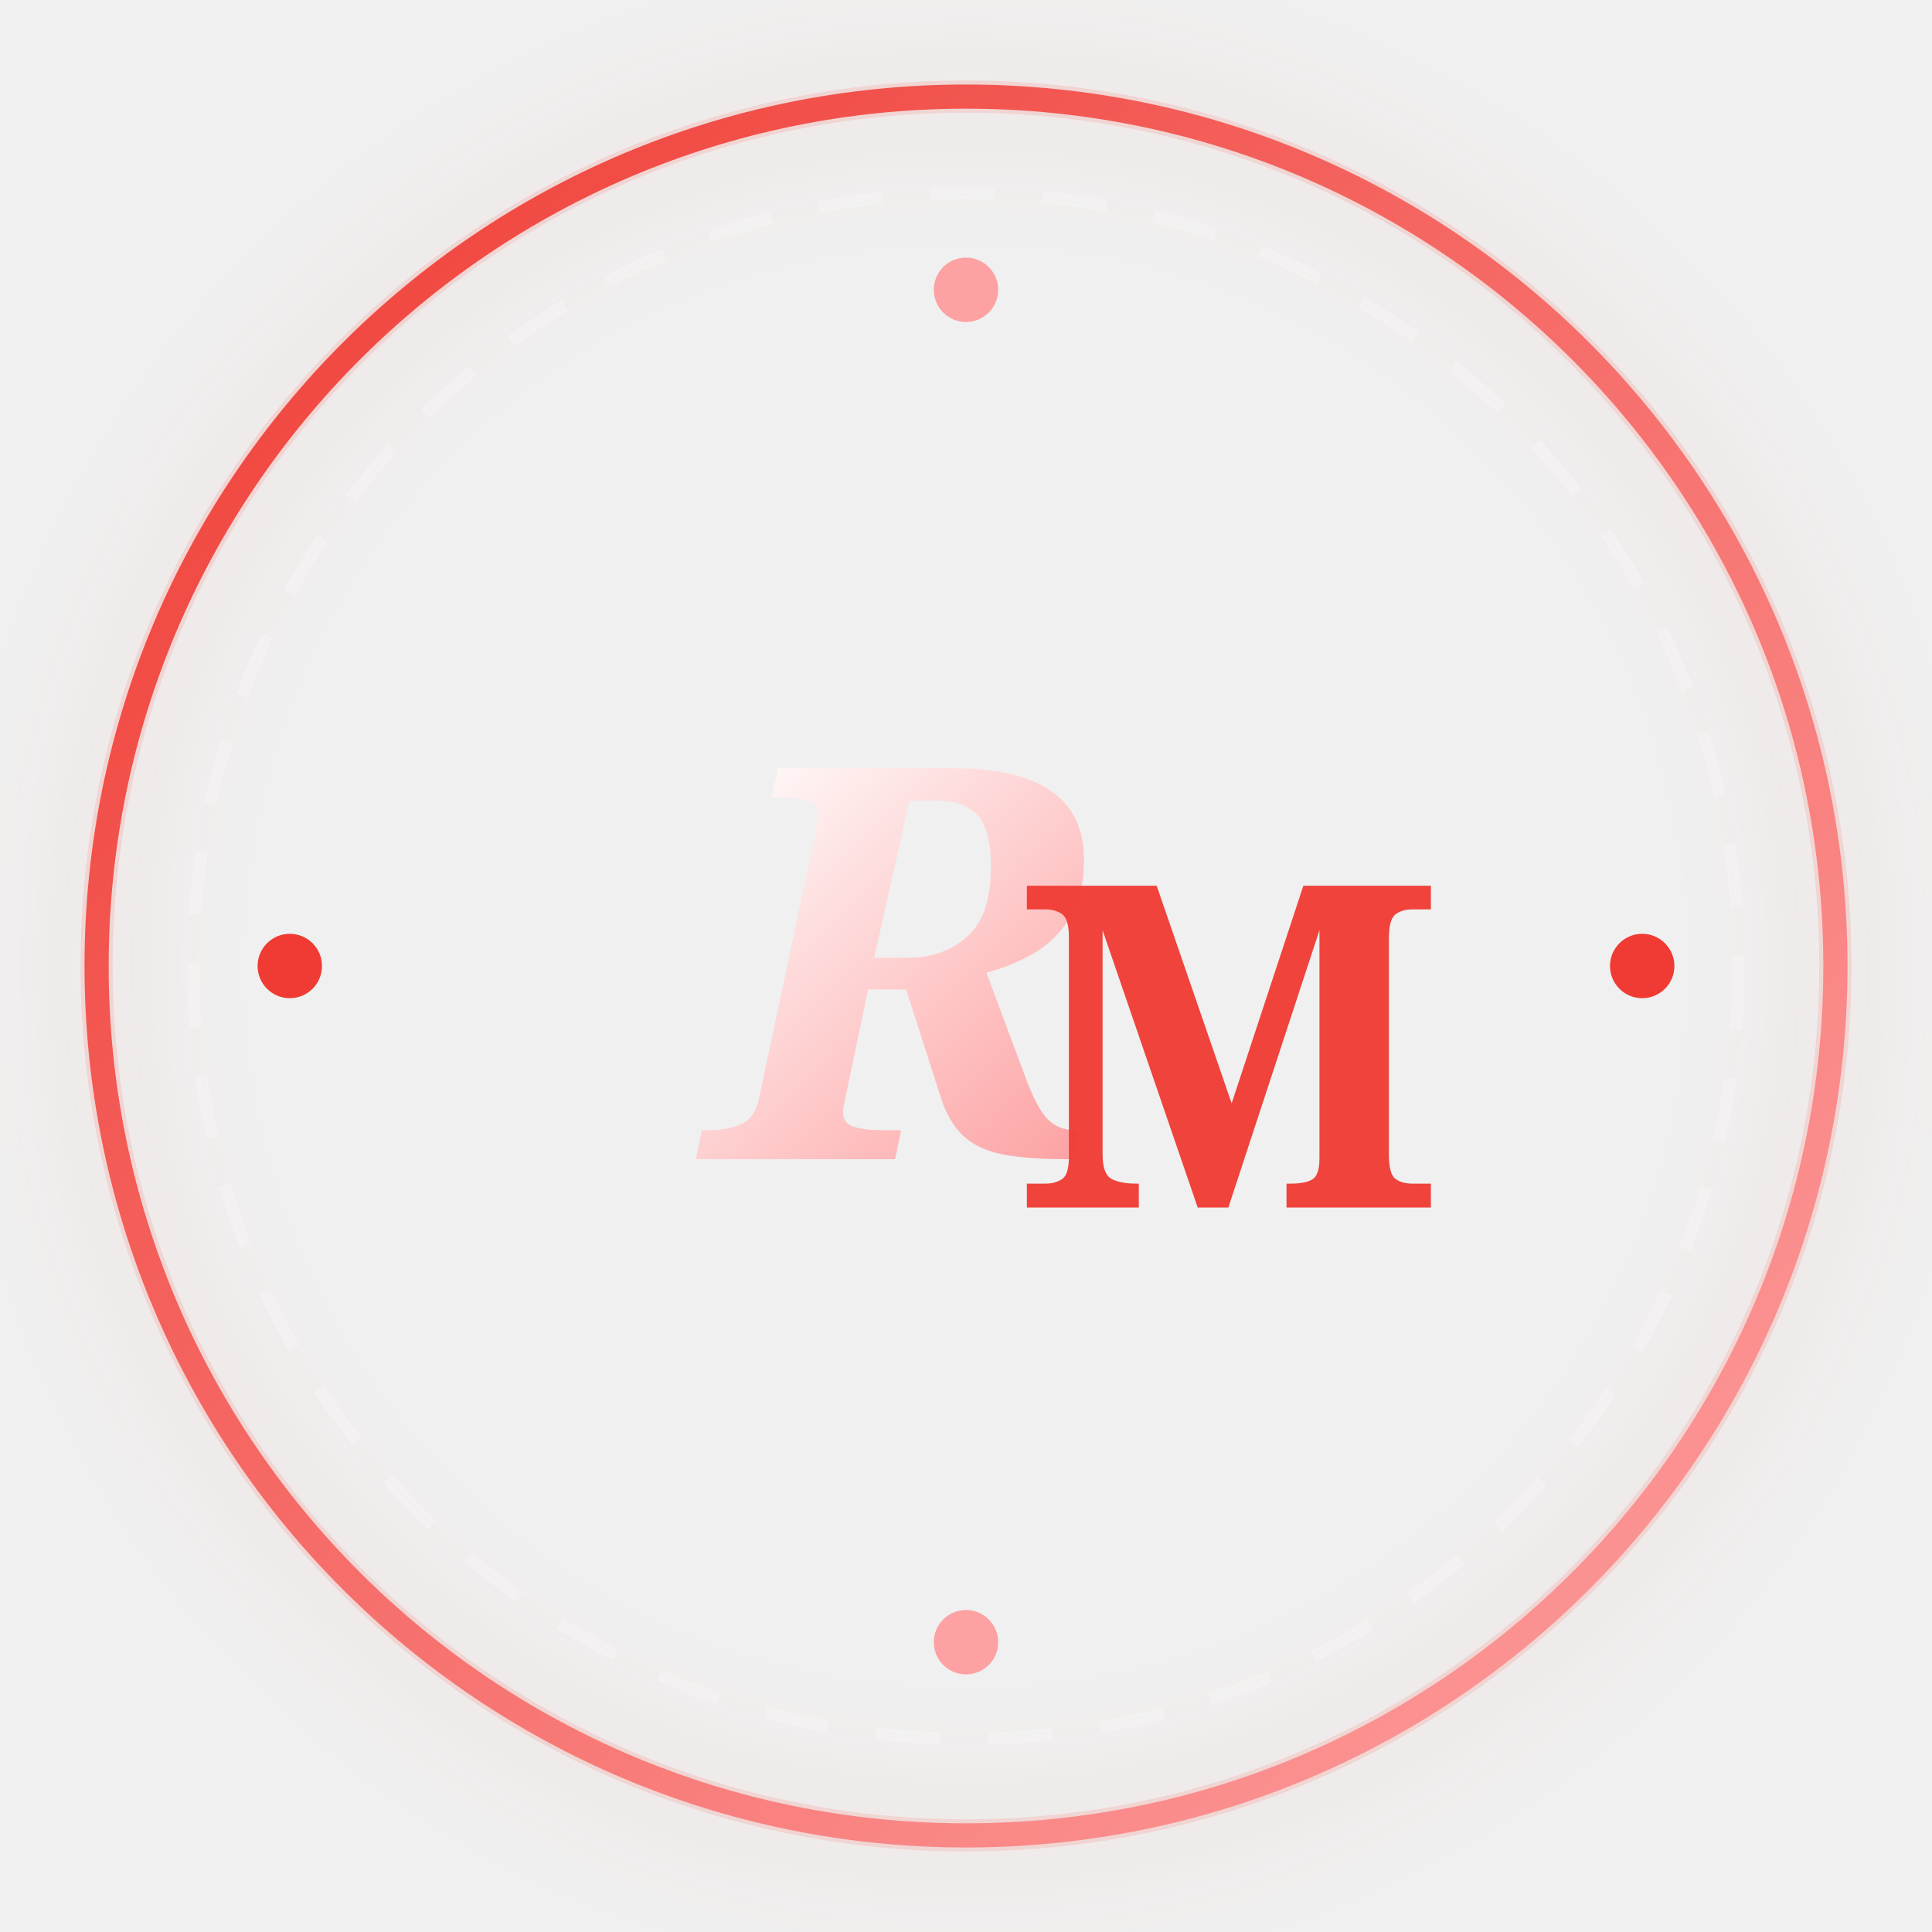
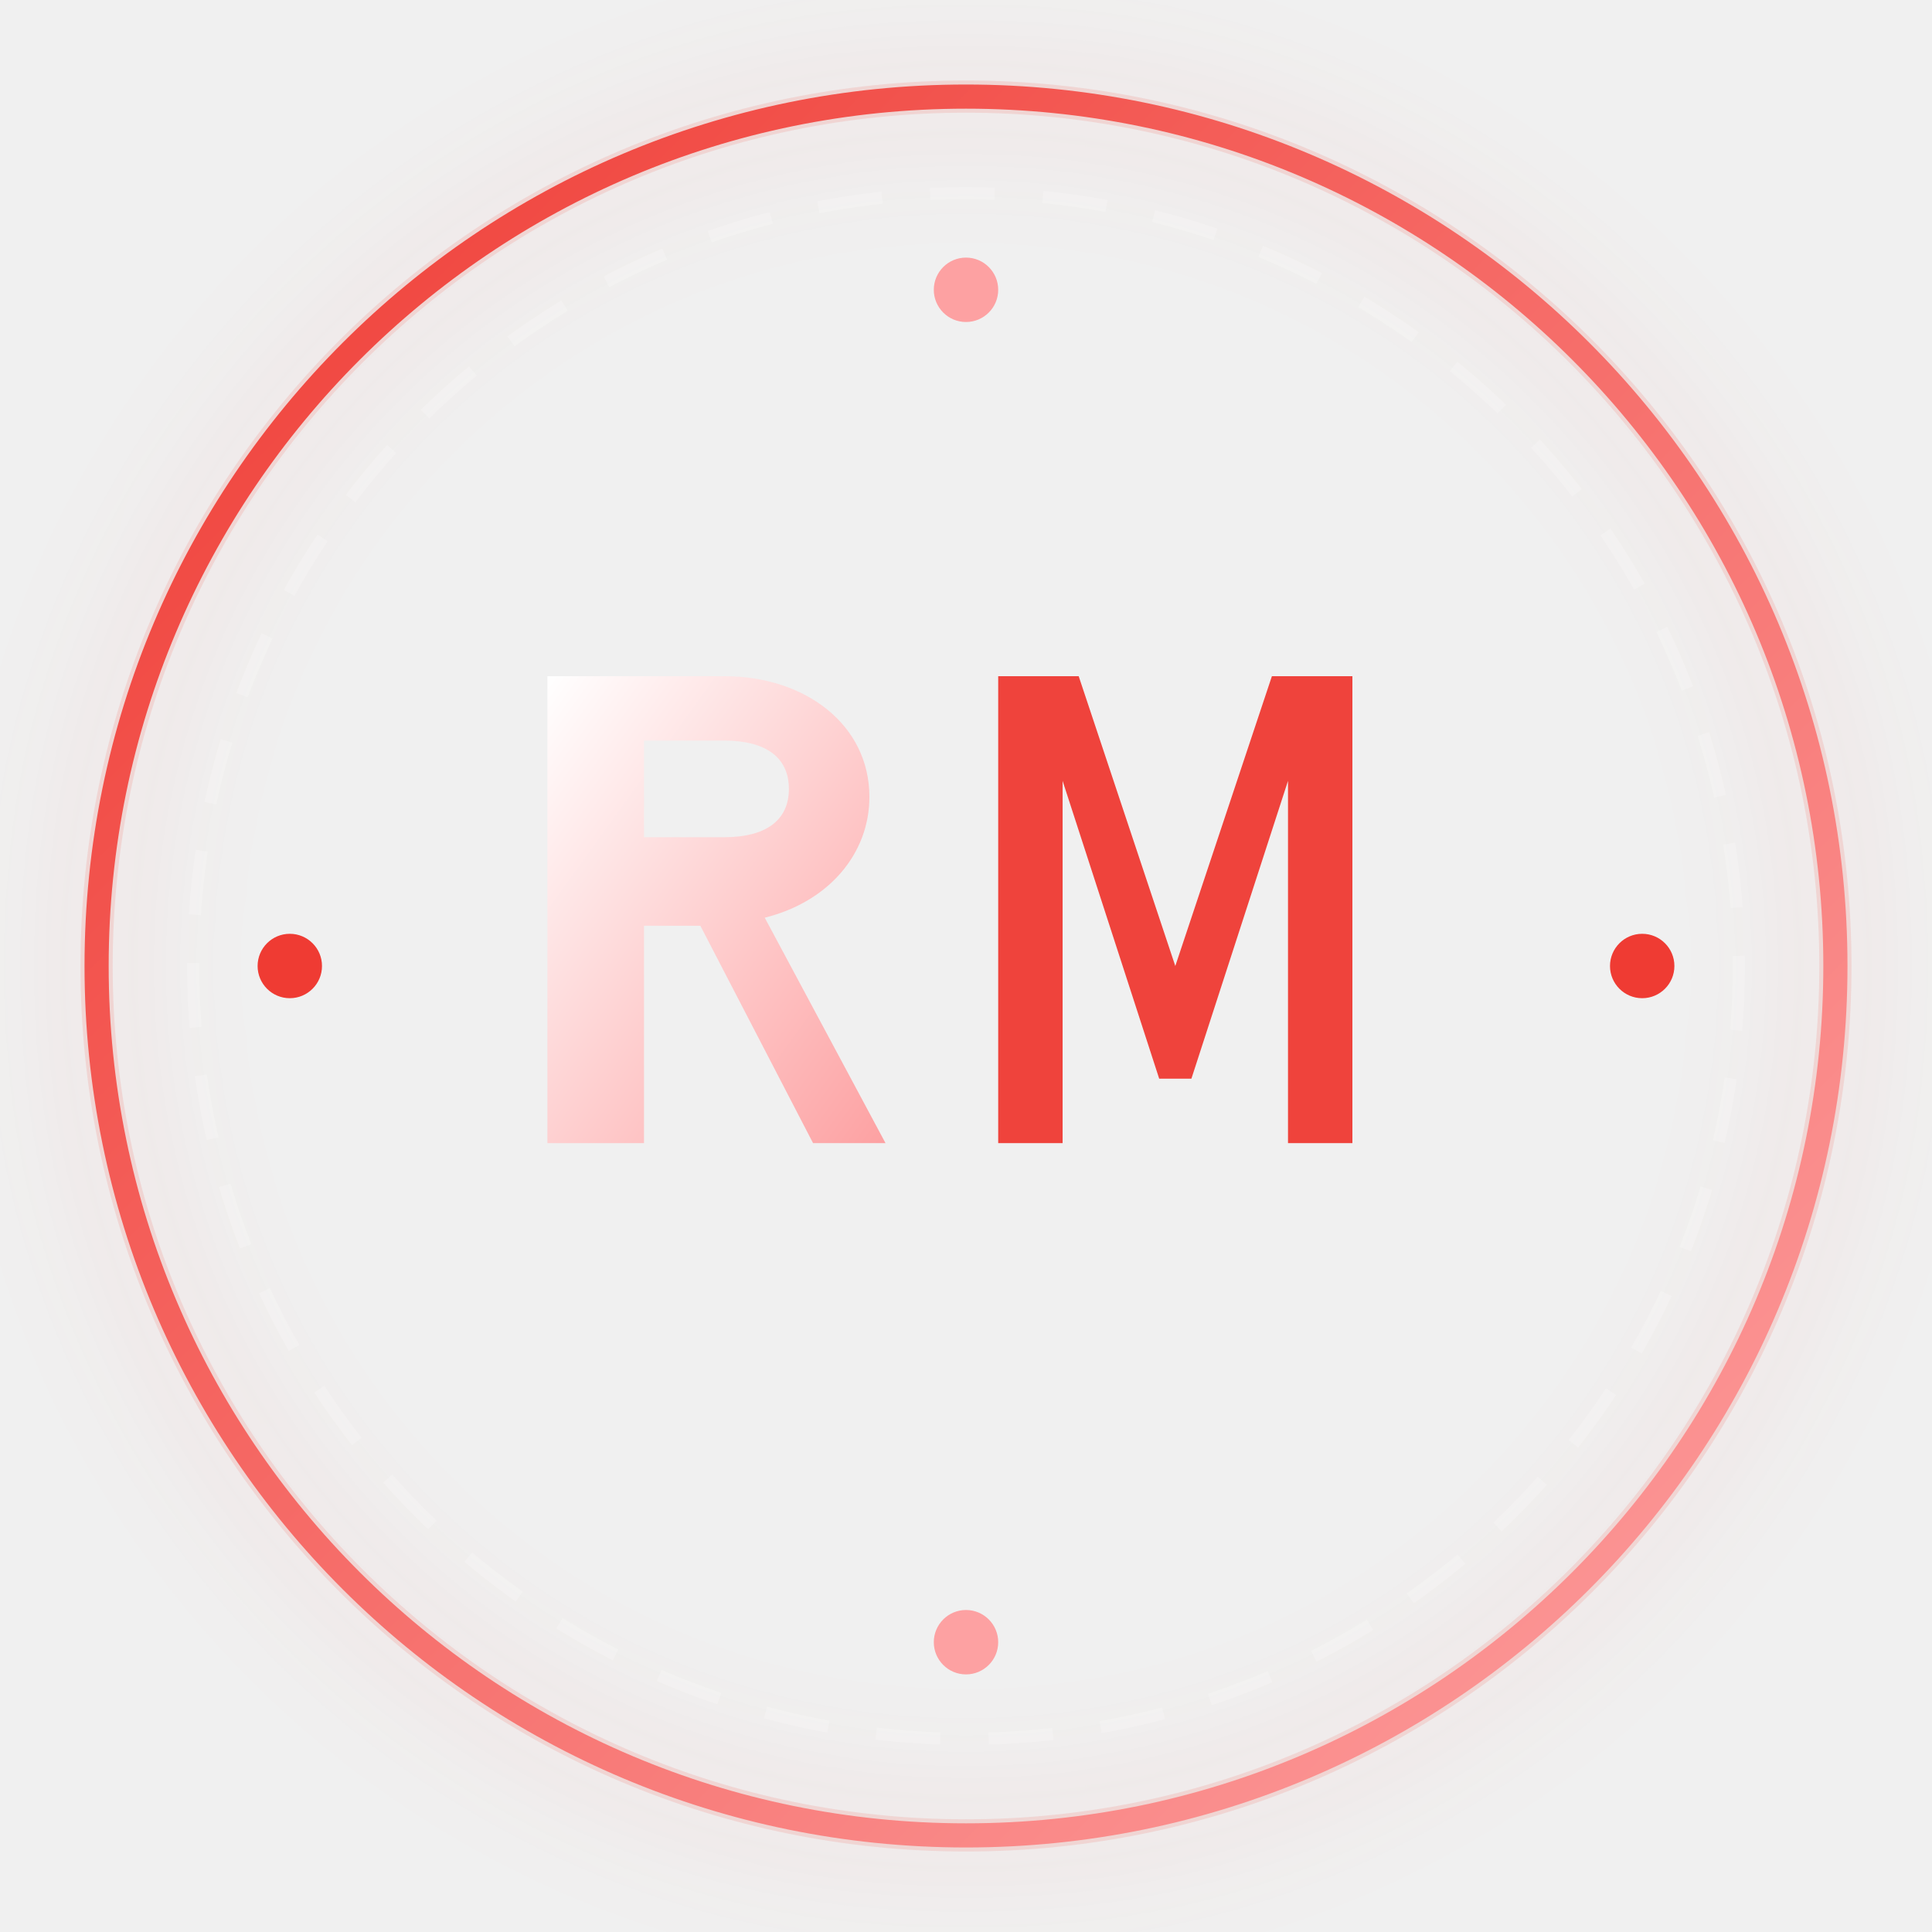
<svg xmlns="http://www.w3.org/2000/svg" viewBox="0 0 120 120" width="100%" height="100%">
  <defs>
    <linearGradient id="ring-grad" x1="0%" y1="0%" x2="100%" y2="100%">
      <stop offset="0%" stop-color="#EF3B33" />
      <stop offset="100%" stop-color="#FDA1A2" />
    </linearGradient>
    <linearGradient id="text-grad" x1="0%" y1="0%" x2="100%" y2="100%">
      <stop offset="0%" stop-color="#FFFFFF" />
      <stop offset="100%" stop-color="#FDA1A2" />
    </linearGradient>
    <filter id="glow" x="-20%" y="-20%" width="140%" height="140%">
      <feGaussianBlur stdDeviation="4" result="blur" />
      <feComposite in="SourceGraphic" in2="blur" operator="over" />
    </filter>
  </defs>
  <circle cx="60" cy="60" r="54" fill="none" stroke="#EF3B33" stroke-width="2" opacity="0.15" filter="url(#glow)" />
  <circle cx="60" cy="60" r="54" fill="none" stroke="url(#ring-grad)" stroke-width="1.5" />
  <circle cx="60" cy="60" r="48" fill="none" stroke="#FFFFFF" stroke-width="0.75" stroke-dasharray="4 3" opacity="0.2" />
-   <g transform="translate(60, 64)">
-     <text x="-16" y="8" font-family="'Playfair Display', 'Cormorant Garamond', serif" font-weight="800" font-style="italic" font-size="34" fill="url(#text-grad)" letter-spacing="-0.05em">R</text>
-     <text x="3" y="11" font-family="'Playfair Display', 'Cormorant Garamond', serif" font-weight="700" font-style="normal" font-size="28" fill="#EF3B33" opacity="0.95">M</text>
+   <g>
+     <path d="M34,42 h11 c5,0 9,3 9,7.5 c0,3.5 -2.5,6.5 -6.5,7.5 l7.5,14 h-4.5 l-7,-13.5 h-3.5 v13.5 h-6 Z m6,4 v6 h5 c2.5,0 4,-1 4,-3 c0,-2 -1.5,-3 -4,-3 Z" fill="url(#text-grad)" />
+     <path d="M62,42 h5 l6,18 l6,-18 h5 v29 h-4 v-22.5 l-6,18.5 h-2 l-6,-18.5 v22.5 h-4 Z" fill="#EF3B33" opacity="0.95" />
  </g>
  <circle cx="60" cy="18" r="2" fill="#FDA1A2" />
  <circle cx="60" cy="102" r="2" fill="#FDA1A2" />
  <circle cx="18" cy="60" r="2" fill="#EF3B33" />
  <circle cx="102" cy="60" r="2" fill="#EF3B33" />
</svg>
